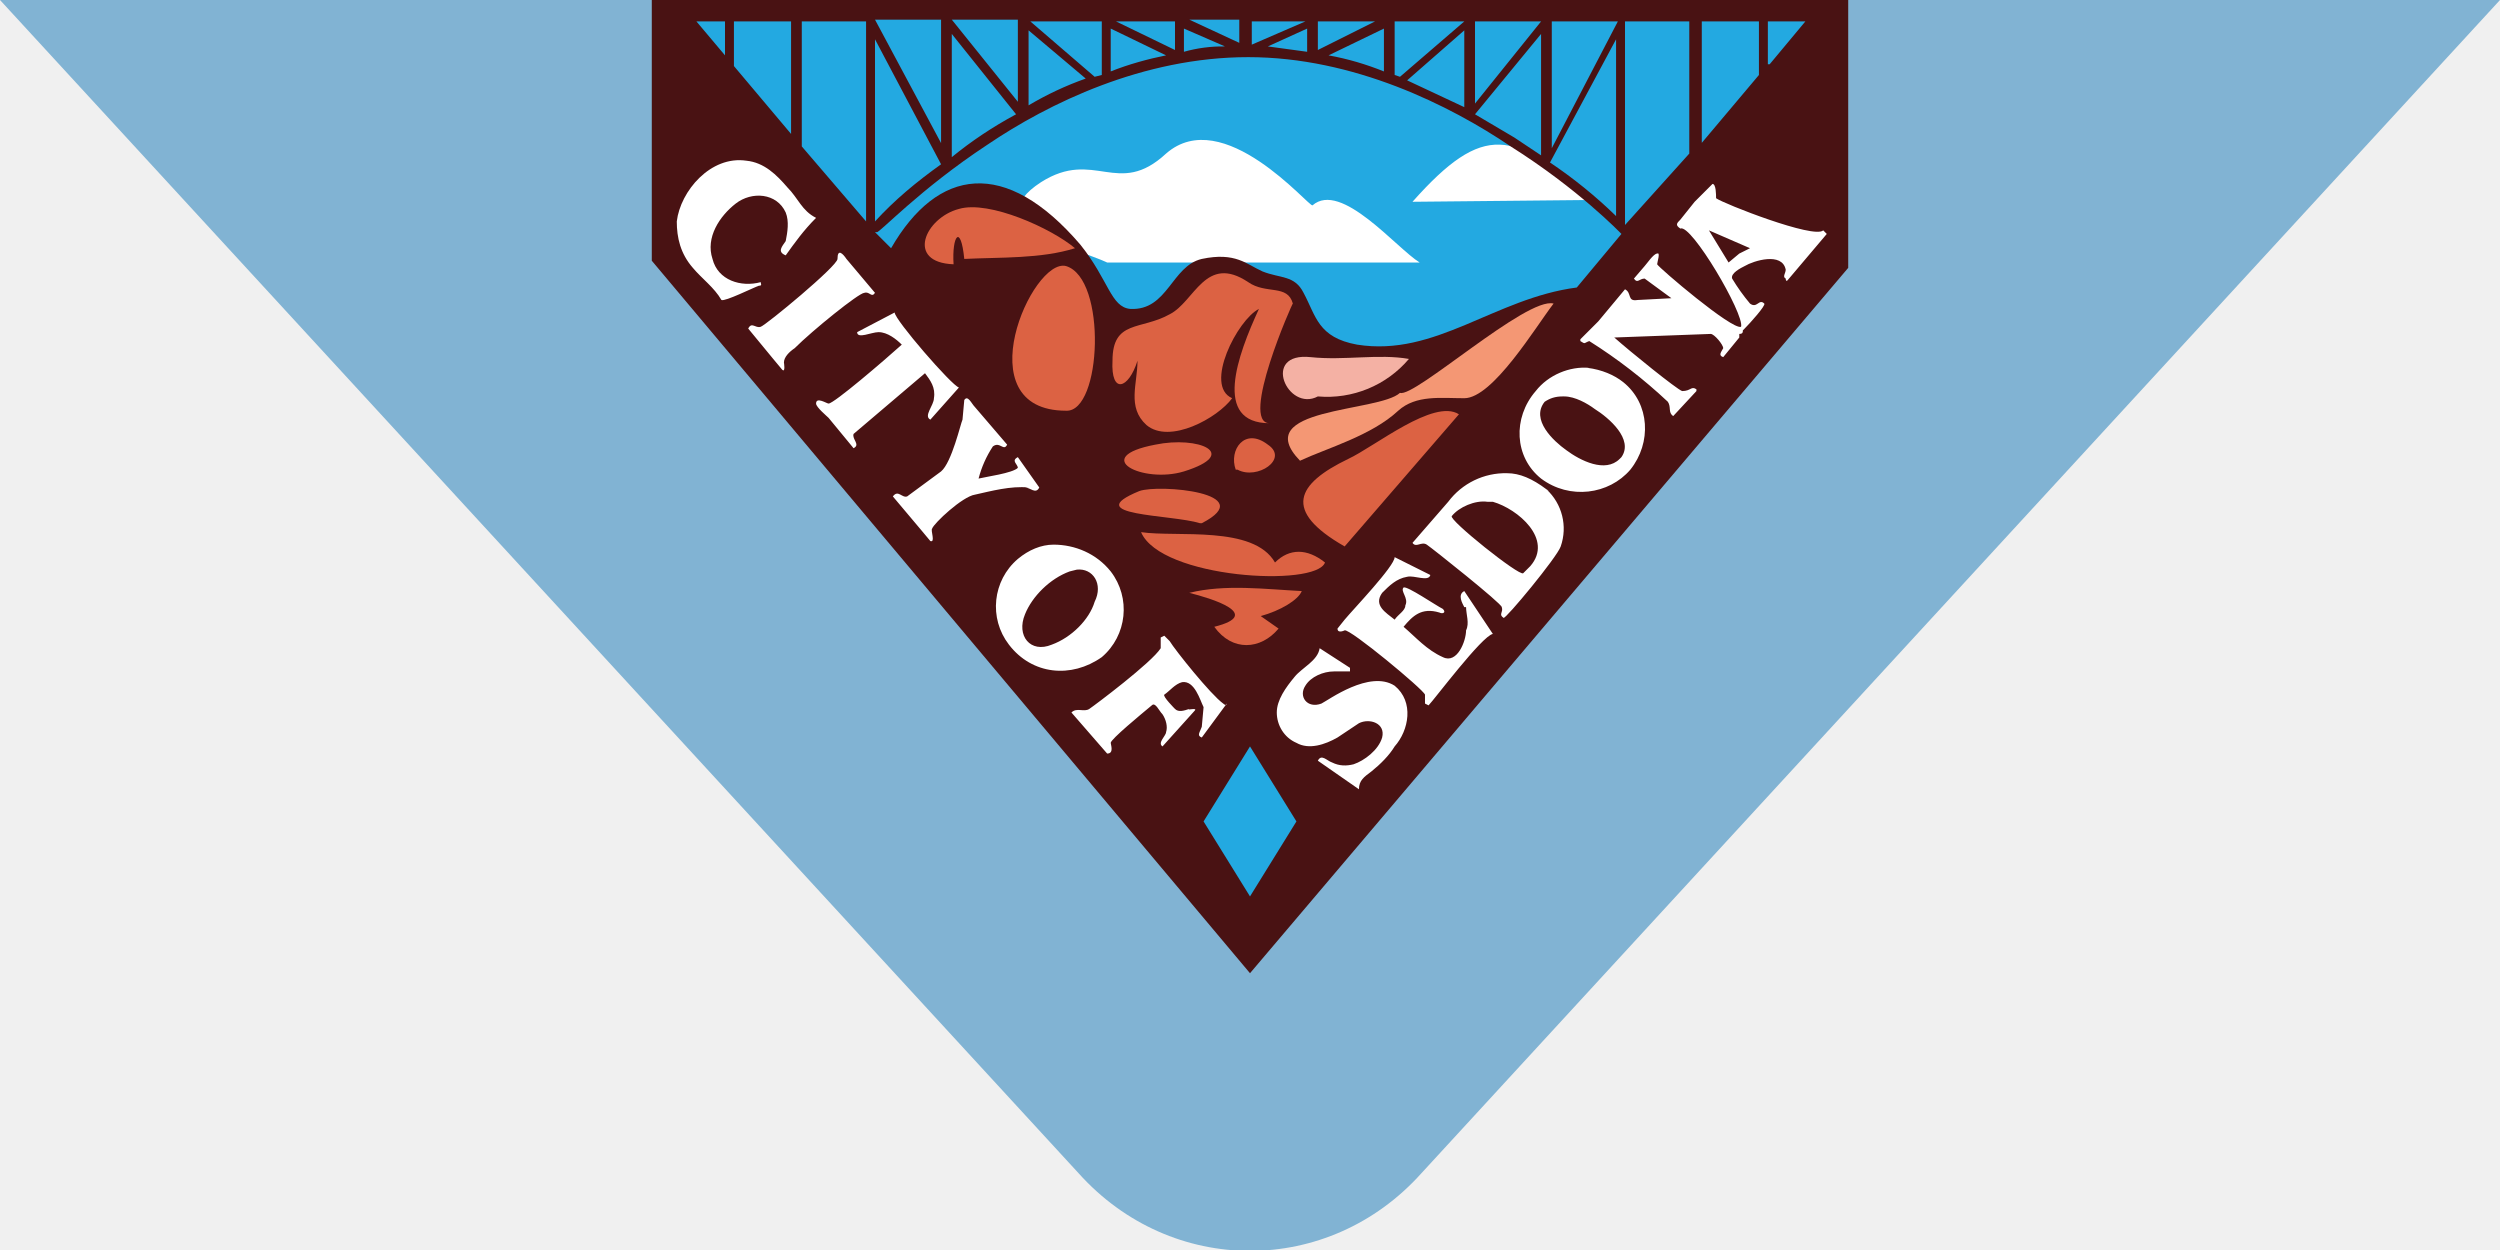
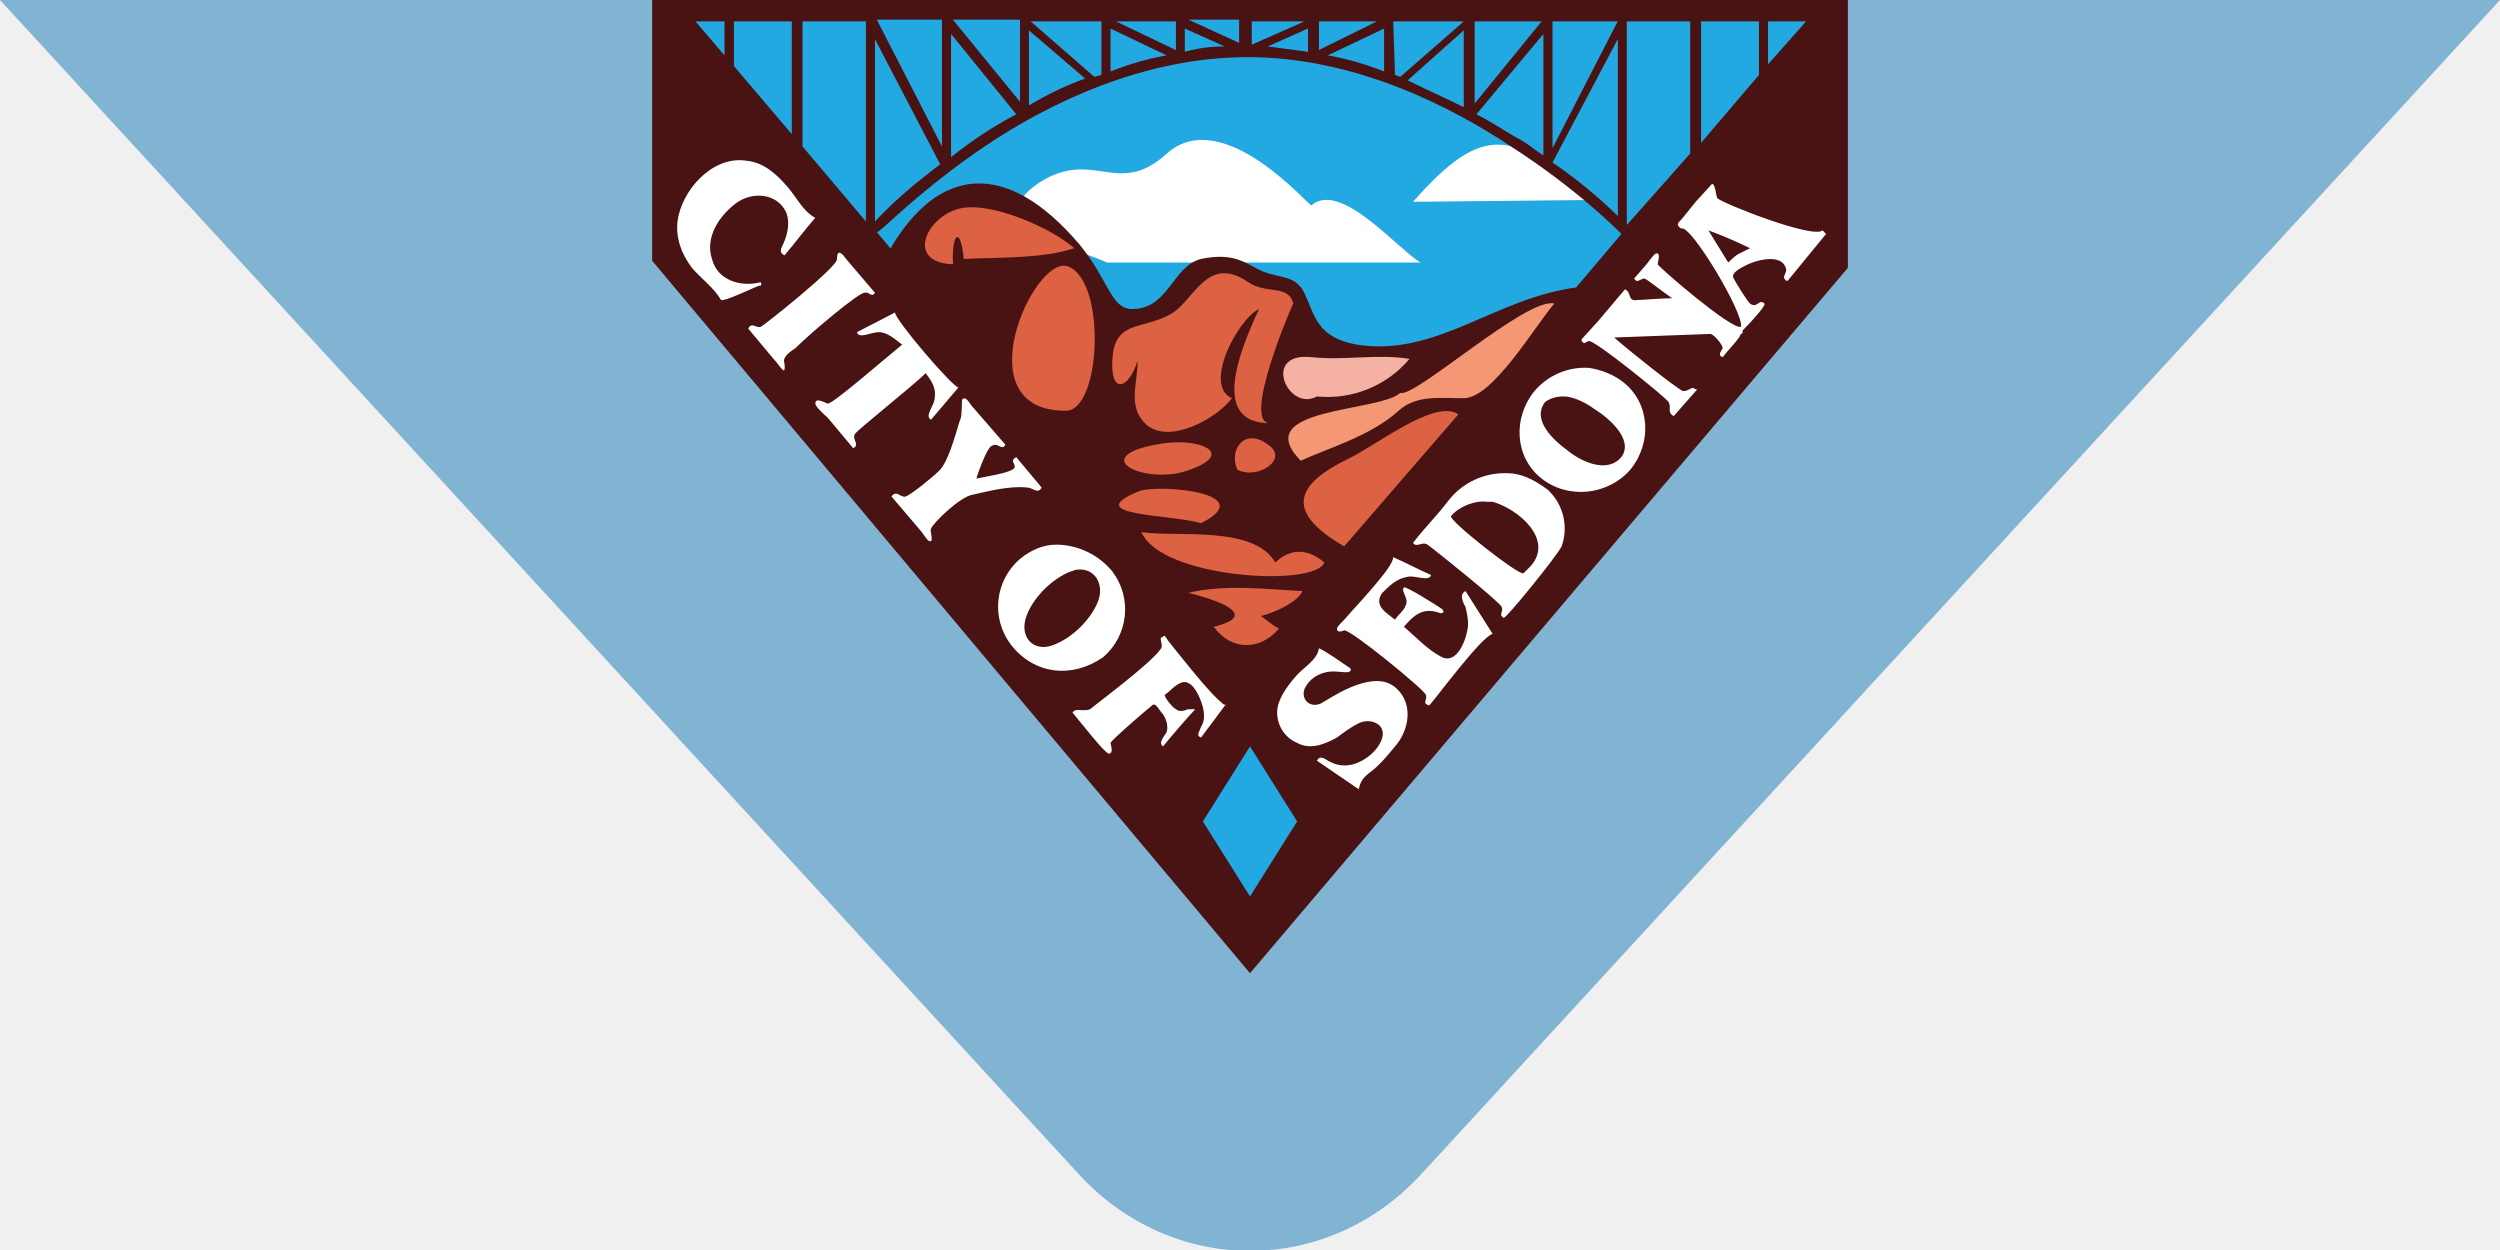
<svg xmlns="http://www.w3.org/2000/svg" width="140" height="70" fill="none">
  <g clip-path="url(#a)">
-     <path fill="#81B3D3" d="M140 0H0l60.4 65.7c5.2 5.8 14 5.8 19.2 0L140 0Z" />
-     <path fill="#23A9E1" d="m37.2.5 32.6 37.9L102.3.7l-65-.2Z" />
-     <path fill="#fff" d="M62 14.7h17.5c-1.3-.8-4.4-4.6-6-3.2-.2.1-5-5.7-8.2-2.9-2.7 2.5-4-.3-7 1.6-3.7 2.4 2 3.7 3.7 4.5Zm27-3.5-9.9.1c4-4.5 5.7-4 10-.1Z" />
-     <path fill="#491213" d="M99 3.6V1.2h2.1l-2 2.4ZM49.1 13c.1.1 2.4-2.4 6.2-4.9 3.4-2.3 8.7-4.9 14.6-4.9s11.3 2.7 14.7 5c3.8 2.4 6.1 4.8 6.2 4.9l-2.5 3c-4.6.6-7.9 3.9-12.3 3.2-2.2-.4-2.3-1.6-3-2.9-.5-1-1.3-.8-2.3-1.2-.9-.4-1.5-1.1-3.4-.7-1.7.4-1.9 2.9-4 2.8-1.1-.1-1.2-1.6-2.8-3.6-4.2-4.9-8-4.3-10.6.2L49 13ZM40.6 1.2v1.9L39 1.2h1.6Zm54.7 0h3.2v3L95.3 8V1.2ZM91 12.6V1.2h3.6v7.4l-3.6 4Zm-.5-10.4v9.9a26.3 26.3 0 0 0-3.7-3l3.7-6.9Zm-4.2-.3v6.8l-1.5-1-2.2-1.3 3.7-4.5ZM82 1.7V6l-3.2-1.5L82 1.7Zm.6-.5h3.7l-3.7 4.6V1.2Zm4.3 0h3.7l-3.7 7.1V1.2Zm-8.9 0h4l-3.6 3.1-.3-.1v-3Zm-.5.4V4c-1-.4-2-.7-3.1-.9l3.1-1.5Zm-4.3 0v1.3L71 2.6l2.2-1Zm-6.9 0 2.3 1a8 8 0 0 0-2.3.3V1.6Zm-4.1 0 3.1 1.5c-1 .2-2.1.5-3.1.9V1.6Zm3.6 1.2-3.3-1.6h3.3v1.6Zm3.6-.4-2.8-1.3h2.8v1.3Zm.7-1.2h3l-3 1.3V1.2Zm3.8 0H77l-3.2 1.6V1.2ZM61.3 4.3l-3.6-3.1h4v3l-.4.1Zm-3.7-2.6 3.2 2.7a18 18 0 0 0-3.2 1.5V1.7Zm-4.3.2 3.6 4.5c-1.3.7-2.5 1.5-3.6 2.4V1.9Zm-4.3.3 3.7 7c-1.4 1-2.6 2-3.7 3.2V2.2Zm3.8 6L49 1.1h3.7v7.1ZM57 5.7l-3.7-4.6H57v4.6ZM44.3 7.5l-3.2-3.8V1.2h3.2v6.3Zm.6-6.3h3.6v11.2l-3.6-4.2v-7ZM36.5 0v14.6L70 54.5 103.5 15V0h-67Z" />
-     <path fill="#23A9E1" d="m67.4 46 2.6-4.2 2.6 4.2-2.6 4.2-2.6-4.2Z" />
-     <path fill="#DC6243" d="M75.3 30.6c-3.5-2-2.7-3.5.2-4.9 1.5-.7 4.8-3.4 6.2-2.5l-6.4 7.4Zm-2.4 2.5c-2-.1-4.3-.4-6.3.1 1.2.3 4.2 1.2 1.4 1.9 1 1.4 2.6 1.3 3.6.1l-1-.7c1.1-.3 2.1-.9 2.3-1.4Zm1.3-1.6c-1-.8-2-.8-2.8 0-1.2-2.1-5.5-1.4-7.5-1.7 1.1 2.6 9.8 3.1 10.3 1.7Zm-7-2.2c-1.6-.5-6.8-.4-3.4-1.8 1.1-.4 6.8.1 3.5 1.8Zm2-3c-.4-1.1.5-2.4 1.8-1.4 1.2.8-.6 2-1.7 1.4Zm-2.9.1c-2.3.7-5.3-.8-1.6-1.5 2.4-.5 4.8.5 1.6 1.5.1 0 0 0 0 0Zm-2.6-6.2c-.5 1.6-1.5 1.9-1.4 0 0-2.3 1.6-1.7 3.2-2.6 1.4-.7 2-3.4 4.4-1.8 1 .7 2.2.1 2.5 1.2 0-.1-3 6.7-1.3 6.7-3.2 0-1.8-3.8-.6-6.4-1.2.6-3.1 4.3-1.5 5-.8 1.1-3.5 2.6-4.8 1.5-1.1-1-.5-2.3-.5-3.6Zm-4 2.8c-5.7 0-1.9-8.6 0-8.1 2.3.7 2 8.2 0 8.1Zm-6.3-8.2c-2.7-.1-1.6-2.6.3-3.1 1.7-.5 5.2 1.1 6.5 2.2-1.9.6-4.2.5-6.2.6-.2-2-.7-1.3-.6.3Z" />
-     <path fill="#F49774" d="M72.8 25.8c-2.9-3 4.4-2.7 5.6-3.8.8.3 7.1-5.4 8.6-5-1 1.3-3.4 5.3-5 5.3-1.3 0-2.7-.2-3.7.7-1.5 1.4-4 2.1-5.5 2.8Z" />
-     <path fill="#F4B1A4" d="M73.8 22.2c-1.7.9-3.2-2.5-.4-2.2 1.9.2 3.8-.2 5.5.1a6 6 0 0 1-5.1 2.1Z" />
-     <path fill="#fff" d="M51.8 20.9c.3.4.6.8.5 1.4 0 .4-.6 1-.2 1.2l1.6-1.8c-.4-.1-3.6-3.8-3.6-4.2L48 18.6c0 .4.8 0 1.2 0 .5 0 1 .4 1.3.7-1 .9-3.8 3.3-4.1 3.3-.1 0-.7-.4-.7 0 0 .2.6.7.7.8l1.4 1.7c.4-.2-.1-.5 0-.8l4-3.4Zm-3.4-4.5c.3-.1.4.3.6 0l-1.6-1.9c-.2-.3-.5-.6-.5 0 0 .4-4 3.7-4.3 3.8-.3.1-.5-.3-.7.1l1.4 1.7.5.6c.2.2.1-.4.1-.4 0-.3.3-.6.6-.8 1-1 3.6-3.1 3.9-3.1Zm-5.8-.6c-1.1.3-2.4-.1-2.7-1.3-.4-1.2.4-2.4 1.3-3.1.9-.7 2.3-.6 2.8.5.2.5.1 1.1 0 1.6-.2.3-.5.6 0 .8.5-.7 1-1.4 1.7-2.1-.8-.4-1-1.1-1.6-1.7-.6-.7-1.3-1.4-2.3-1.5-2-.3-3.7 1.7-3.9 3.4 0 .9.2 1.8.9 2.6.5.6 1.2 1.1 1.6 1.8.2.1 1.8-.7 2.1-.8.2 0 .1-.1.1-.2-.5.2 0 0 0 0Zm25.9 23.6c-.7-.5-2.7-3-3-3.5l-.3-.3-.2.1v.6c-.5.8-3.7 3.2-4 3.4-.3.2-.7-.1-1 .2l2 2.3c.4 0 .2-.5.2-.6 0-.2 1.7-1.6 2.3-2.1.2-.2.4.3.6.5.2.3.3.7.2 1 0 .2-.5.6-.2.8l1.8-2c.2-.2-.5 0-.3-.1-.3.1-.6.2-.8 0 0 0-.7-.7-.6-.8.3-.2.6-.6 1-.7.7-.1 1 1 1.2 1.4l-.1 1.1c-.1.3-.3.5 0 .6l1.4-1.9c0 .1-.1.1-.2 0-.1 0 0 .1 0 0ZM59 30.5c-.7 0-1.4.3-2 .8a3.5 3.5 0 0 0-.5 4.8c1.3 1.7 3.5 1.9 5.2.7a3.5 3.5 0 0 0 .5-4.8c-.8-1-2-1.5-3.2-1.5Zm1.3 1.4c.9-.1 1.5.8 1 1.8-.3 1-1.3 2-2.4 2.4-1.2.5-2-.5-1.5-1.7.4-1 1.4-2 2.5-2.4l.4-.1Zm-2.9-4.6c.3 0 .6.4.8 0L57 25.6c-.4.2 0 .4 0 .6-.3.3-1.8.5-2.2.6a6 6 0 0 1 .8-1.8c.4-.3.6.3.8-.1l-1.8-2.1c-.2-.2-.4-.7-.6-.4l-.1 1.1c-.1.2-.6 2.4-1.2 2.9l-1.9 1.4c-.3.1-.5-.4-.8 0l1.6 1.9.5.6c.3.1 0-.6.1-.7.1-.3 1.7-1.8 2.4-1.9.9-.2 2-.5 3-.4.2 0-.2 0 0 0ZM82.1 34c0 .4.2.9 0 1.3 0 .6-.5 1.9-1.3 1.5-.9-.4-1.5-1.1-2.2-1.7.5-.6 1-1.1 2-.8.2.1.4 0 .2-.2-.4-.2-2-1.3-2.2-1.2-.2.2.3.6.1 1 0 .3-.4.5-.6.8-.5-.4-1.2-.8-.7-1.5.4-.4.8-.8 1.4-.9.4-.1 1.2.3 1.3-.1l-2-1c0 .5-2.3 2.9-2.8 3.5l-.4.5c0 .3.4.1.4.1.3-.1 4.4 3.3 4.5 3.6v.5l.2.1c.3-.3 3-3.9 3.6-4L82 33.1c-.4.2-.1.7 0 .9Zm-4 4.4c-1.4-.9-3.7.8-4.1 1-.8.3-1.3-.4-.9-1 .3-.5 1-.8 1.6-.8h.9v-.2l-1.7-1.1c-.1.7-1 1.1-1.4 1.6-.5.6-1 1.3-1 2s.4 1.4 1.1 1.7c.7.4 1.6.1 2.3-.3l1.2-.8c.6-.3 1.5 0 1.3.8-.2.7-1 1.3-1.6 1.5-.4.1-.8.1-1.2-.1-.3-.1-.6-.5-.8-.1l2.3 1.6c0-.5.3-.7.7-1 .5-.4 1-.9 1.3-1.4.8-.9 1.1-2.5 0-3.4Zm17.8-28.1c0 .1 0 .1 0 0l-1 1-.8 1c-.2.2-.3.3 0 .5.6-.3 3.6 4.8 3.4 5.5-.5.2-4.6-3.3-4.7-3.5 0-.1.2-.7 0-.6-.2 0-.6.6-.7.7l-.6.7c.2.3.3 0 .6 0l1.5 1.1-1.9.1c-.6.1-.3-.4-.7-.6L89.5 18l-1 1v.1c.3.2.2.1.5 0a29 29 0 0 1 4.4 3.4c.2.3 0 .6.3.8l1.3-1.4v-.1c-.3-.2-.3.1-.8.1-.3-.1-2.9-2.2-3.8-3l5.4-.2c.2 0 .7.6.7.8-.1.2-.3.4 0 .5l.9-1.1v-.2c.2 0 .2-.1.2-.2l.1-.1c.3-.3 1.2-1.3 1.1-1.4-.3-.3-.4.3-.8 0a11 11 0 0 1-1-1.4c-.1-.3.5-.6.7-.7.5-.3 2.1-.8 2.3.2 0 .2-.2.4 0 .5 0 0 0 .2.1.1l2.2-2.6-.2-.2c-.5.5-5.6-1.5-6-1.8 0-.2 0-.8-.2-.8Zm-.2 2.6 2.3 1-.6.3-.6.5-1.1-1.8ZM89 20.6c-1.1-.1-2.3.4-3 1.3-1.3 1.5-1.2 3.7.3 4.9 1.6 1.2 3.8.9 5-.5 1.2-1.5 1.1-3.7-.4-4.9-.5-.4-1.2-.7-2-.8Zm-1.4 1.6c.6 0 1.3.4 1.7.7.8.5 2.2 1.7 1.5 2.7l-.1.1c-.8.8-2.2.1-3-.5-.7-.5-2-1.7-1.2-2.7.3-.2.6-.3 1-.3Zm-3.2 4.3a4 4 0 0 0-3.3 1.6l-2 2.3c.2.3.5-.1.8.1.3.2 4.2 3.3 4.2 3.5.1.3-.2.4.1.6.1.1 3-3.4 3.2-4a3 3 0 0 0-.8-3.2c.1.1.2.1 0 0-.8-.6-1.5-.9-2.2-.9Zm-1.1 1.6h.3c1.4.4 3.4 2.1 2.1 3.6l-.4.4c-.2.2-4.2-3-4-3.2.4-.5 1.3-.9 2-.8Z" />
+     <path fill="#81B3D3" d="M140 0H0l60.36 65.7c5.28 5.8 14 5.8 19.28 0L140 0Z" />
+     <path fill="#23A9E1" d="M37.23.5 69.8 38.4 102.26.7 37.23.5Z" />
+     <path fill="#fff" d="M61.99 14.7h17.55c-1.32-.8-4.47-4.6-6.1-3.2-.1.1-4.96-5.7-8.1-2.9-2.75 2.5-4.06-.3-7.1 1.6-3.66 2.4 2.02 3.7 3.75 4.5Zm27.08-3.5-9.94.1c3.96-4.5 5.68-4 9.94-.1Z" />
+     <path fill="#491213" d="M99.01 3.6V1.2h2.13l-2.13 2.4ZM49.11 13c.1.1 2.43-2.4 6.18-4.9 3.45-2.3 8.72-4.9 14.6-4.9 5.9 0 11.27 2.7 14.72 5 3.75 2.4 6.09 4.8 6.19 4.9l-2.54 3c-4.56.6-7.81 3.9-12.27 3.2-2.24-.4-2.34-1.6-2.95-2.9-.5-1-1.32-.8-2.33-1.2-.91-.4-1.52-1.1-3.45-.7-1.62.4-1.83 2.9-3.96 2.8-1.11-.1-1.21-1.6-2.84-3.6-4.16-4.9-7.95-4.29-10.59.21L49.1 13ZM40.57 1.2v1.9l-1.62-1.9h1.62Zm54.68 0h3.25v3L95.26 8V1.2ZM91.1 12.6V1.2h3.55v7.4l-3.55 4Zm-.5-10.4v9.9a26.33 26.33 0 0 0-3.66-3l3.65-6.9Zm-4.17-.3v6.8c-.5-.3-.9-.7-1.52-1-.7-.4-1.42-.9-2.23-1.3l3.75-4.5Zm-4.46-.2V6c-1.01-.5-2.13-1-3.14-1.5l3.14-2.8Zm.61-.5h3.75l-3.75 4.6V1.2Zm4.36 0h3.65l-3.65 7.1V1.2Zm-8.93 0h3.96l-3.55 3.1c-.1 0-.2-.1-.3-.1l-.1-3Zm-.5.4V4c-1.02-.4-2.03-.7-3.15-.9l3.15-1.5Zm-4.26 0v1.3L71 2.6l2.24-1Zm-6.9 0 2.23 1c-.81 0-1.52.1-2.23.3V1.6Zm-4.16 0 3.14 1.5c-1.11.2-2.13.5-3.14.9V1.6Zm3.65 1.2L62.5 1.2h3.35v1.6Zm3.55-.4-2.84-1.3h2.84v1.3Zm.71-1.2h2.94L70.1 2.5V1.2Zm3.76 0h3.24l-3.24 1.6V1.2ZM61.28 4.3l-3.56-3.1h3.96v3l-.4.1Zm-3.66-2.6 3.15 2.7c-1.12.4-2.13.9-3.15 1.5V1.7Zm-4.36.2 3.65 4.5a22.9 22.9 0 0 0-3.65 2.4V1.9ZM49 2.2l3.65 7c-1.32 1-2.53 2-3.65 3.2V2.2Zm3.75 6L49.1 1.1h3.65v7.1Zm4.37-2.5-3.76-4.6h3.76v4.6ZM44.33 7.5 41.1 3.7V1.2h3.24v6.3Zm.61-6.3h3.55v11.2l-3.55-4.2v-7ZM36.52 0v14.6L70 54.5 103.48 15V0H36.52Z" />
+     <path fill="#23A9E1" d="M67.36 46 70 41.8l2.64 4.2L70 50.2 67.36 46Z" />
+     <path fill="#DC6243" d="M75.28 30.6c-3.45-2-2.64-3.5.2-4.9 1.52-.7 4.87-3.4 6.19-2.5l-6.4 7.4Zm-2.34 2.5c-2.03-.1-4.36-.4-6.39.1 1.22.3 4.26 1.2 1.42 1.9 1.02 1.4 2.64 1.3 3.65.1-.4-.2-.7-.5-1.01-.7 1.11-.3 2.13-.9 2.33-1.4Zm1.22-1.6c-.91-.8-1.93-.8-2.74 0-1.22-2.1-5.48-1.4-7.5-1.7 1.1 2.6 9.73 3.1 10.24 1.7Zm-6.9-2.2c-1.62-.5-6.9-.4-3.45-1.8 1.12-.4 6.8.1 3.45 1.8Zm2.03-3c-.5-1.1.4-2.4 1.72-1.4 1.22.8-.6 2-1.72 1.4Zm-2.94.1c-2.34.7-5.38-.8-1.63-1.5 2.34-.5 4.77.5 1.63 1.5.1 0-.1 0 0 0Zm-2.64-6.2c-.5 1.6-1.52 1.9-1.42 0 .1-2.3 1.62-1.7 3.25-2.6 1.31-.7 2.03-3.4 4.36-1.8 1.01.7 2.23.1 2.53 1.2 0-.1-2.94 6.7-1.31 6.7-3.25 0-1.83-3.8-.61-6.4-1.22.6-3.15 4.3-1.52 5-.82 1.1-3.45 2.6-4.77 1.5-1.12-1-.51-2.3-.51-3.6ZM59.65 23c-5.68 0-1.82-8.6.1-8.1 2.24.7 1.93 8.2-.1 8.1Zm-6.29-8.2c-2.64-.1-1.52-2.6.3-3.1 1.73-.5 5.28 1.1 6.5 2.2-1.83.6-4.16.5-6.19.6-.2-2-.7-1.3-.6.3Z" />
+     <path fill="#F49774" d="M72.84 25.8c-2.94-3 4.36-2.7 5.58-3.8.81.3 7.1-5.4 8.62-5-1.11 1.3-3.45 5.3-5.07 5.3-1.32 0-2.64-.2-3.65.7-1.52 1.4-3.96 2.1-5.48 2.8Z" />
+     <path fill="#F4B1A4" d="M73.75 22.2c-1.62.9-3.14-2.5-.3-2.2 1.83.2 3.75-.2 5.48.1a5.99 5.99 0 0 1-5.18 2.1Z" />
+     <path fill="#fff" d="M51.84 20.9c.3.4.6.8.5 1.4 0 .4-.6 1-.2 1.2l1.53-1.8c-.4-.1-3.55-3.8-3.55-4.2l-2.13 1.1c.1.4.8 0 1.21 0 .51 0 .92.4 1.32.7-1.11.9-3.85 3.3-4.16 3.3-.1 0-.7-.4-.7 0 0 .2.6.7.7.8l1.42 1.7c.4-.2-.1-.5.1-.8.1-.2 3.25-2.7 3.96-3.4Zm-3.45-4.5c.3-.1.4.3.61 0l-1.62-1.9c-.2-.3-.51-.6-.51 0 .1.4-4.06 3.7-4.26 3.8-.3.1-.5-.3-.71.1l1.42 1.7c.2.2.3.4.5.6.2.2.1-.4.1-.4-.1-.3.31-.6.62-.8 1.01-1 3.55-3.1 3.85-3.1Zm-5.78-.6c-1.12.3-2.44-.1-2.74-1.3-.4-1.2.4-2.4 1.32-3.1.91-.7 2.33-.6 2.84.5.2.5.1 1.1-.1 1.6-.1.3-.4.6 0 .8.6-.7 1.11-1.4 1.72-2.1-.7-.4-1.01-1.1-1.52-1.7-.6-.7-1.32-1.4-2.33-1.5-1.93-.3-3.65 1.7-3.86 3.4-.1.9.2 1.8.81 2.6.51.6 1.22 1.1 1.63 1.8.2.1 1.82-.7 2.13-.8.2 0 .1-.1.1-.2 0 0-.5.2 0 0Zm25.87 23.6c-.71-.5-2.64-3-3.05-3.5l-.2-.3-.2.1c-.1.1.1.4 0 .6-.5.8-3.75 3.2-3.96 3.4-.4.2-.8-.1-1.01.2.5.6 1.82 2.3 2.03 2.3.3 0 .1-.5.1-.6.1-.2 1.72-1.6 2.33-2.1.2-.2.4.3.61.5.2.3.3.7.2 1-.1.2-.5.6-.2.8.4-.5 1.52-1.8 1.73-2 .2-.2-.41 0-.3-.1-.21.1-.52.2-.72 0-.1 0-.71-.7-.6-.8.3-.2.6-.6 1-.7.62-.1 1.02 1 1.12 1.4.1.4.1.8-.1 1.1-.1.3-.3.5 0 .6l1.42-1.9c0 .1-.1.1-.2 0 .1.1-.1 0 0 0Zm-9.34-8.9c-.7 0-1.42.3-2.02.8a3.52 3.52 0 0 0-.51 4.8c1.32 1.7 3.45 1.9 5.17.7a3.52 3.52 0 0 0 .51-4.8 4.1 4.1 0 0 0-3.14-1.5Zm1.22 1.4c.92-.1 1.52.8 1.12 1.8-.4 1-1.42 2-2.44 2.4-1.21.5-2.03-.5-1.52-1.7.4-1 1.42-2 2.44-2.4.1 0 .2-.1.4-.1Zm-2.84-4.6c.3 0 .61.4.81 0l-1.42-1.7c-.4.2 0 .4-.1.6-.2.3-1.72.5-2.13.6.1-.4.61-1.7.81-1.8.4-.3.61.3.81-.1l-1.82-2.1c-.2-.2-.4-.7-.61-.4 0 0 0 1-.1 1.1-.1.2-.61 2.4-1.22 2.9-.3.3-1.52 1.3-1.83 1.4-.3.1-.5-.4-.8 0l1.62 1.9c.1.1.4.6.5.6.3.1 0-.6.1-.7.1-.3 1.63-1.8 2.34-1.9.91-.2 2.03-.5 3.04-.4.2 0-.2 0 0 0ZM82.07 34c.1.4.2.9.1 1.3-.1.6-.6 1.9-1.42 1.5-.8-.4-1.42-1.1-2.13-1.7.51-.6 1.02-1.1 1.93-.8.2.1.4 0 .2-.2-.3-.2-2.03-1.3-2.13-1.2-.2.2.3.6.1 1-.1.3-.4.5-.6.8-.51-.4-1.22-.8-.71-1.5.4-.4.8-.8 1.42-.9.4-.1 1.21.3 1.31-.1-.7-.3-1.42-.7-2.13-1 .1.5-2.23 2.9-2.73 3.5-.1.1-.41.4-.41.5 0 .3.4.1.4.1.31-.1 4.47 3.3 4.57 3.6.1.2-.1.4 0 .5 0 0 .1.1.2.1.3-.3 2.95-3.9 3.55-4l-1.52-2.4c-.4.2-.1.7 0 .9Zm-4.06 4.4c-1.31-.9-3.65.8-4.05 1-.71.3-1.22-.4-.81-1 .3-.5.9-.8 1.52-.8.2 0 .91.1.91 0 .1-.1.1-.1 0-.2-.6-.4-1.12-.8-1.72-1.1-.1.7-.92 1.1-1.32 1.6-.51.6-1.02 1.3-1.02 2s.4 1.4 1.12 1.7c.7.4 1.52.1 2.23-.3.4-.3.81-.6 1.22-.8.6-.3 1.52 0 1.32.8-.2.7-.92 1.3-1.63 1.5-.4.1-.8.1-1.21-.1-.3-.1-.61-.5-.82-.1l2.34 1.6c.1-.5.3-.7.7-1 .51-.4.92-.9 1.33-1.4.8-.9 1.11-2.5-.1-3.4Zm17.86-28.1c0 .1 0 .1 0 0l-.91 1-.81 1c-.2.2-.3.3 0 .5.5-.3 3.55 4.8 3.34 5.5-.5.2-4.56-3.3-4.66-3.5 0-.1.2-.7-.1-.6-.1 0-.51.6-.61.7l-.61.7c.2.3.3 0 .6 0 .2.1 1.22.9 1.53 1.1-.51 0-1.73.1-1.93.1-.6.1-.3-.4-.71-.6L89.48 18l-.91 1v.1c.2.2.1.1.4 0 .3-.1 4.36 3.2 4.46 3.4.2.3-.1.6.3.8l1.23-1.4c.1-.1.1-.1 0-.1-.3-.2-.3.1-.71.1-.3-.1-2.95-2.2-3.86-3l5.38-.2c.2 0 .7.6.7.8-.1.2-.3.4 0 .5.31-.4.62-.7.92-1.1l.1-.2c.1 0 .1-.1.1-.2l.1-.1c.31-.3 1.22-1.3 1.12-1.4-.3-.3-.4.3-.81 0-.2-.2-.81-1.2-.91-1.4-.2-.3.4-.6.6-.7.51-.3 2.14-.8 2.34.2 0 .2-.2.4-.1.5 0 0 .1.2.2.1l2.13-2.6-.2-.2c-.5.5-5.58-1.5-5.89-1.8-.1-.2-.1-.8-.3-.8Zm-.2 2.6c.8.3 1.52.6 2.33 1l-.6.3c-.21.1-.41.3-.62.5l-1.11-1.8Zm-6.7 7.7a3.7 3.7 0 0 0-3.04 1.3c-1.22 1.5-1.12 3.7.4 4.9 1.53 1.2 3.76.9 4.97-.5 1.22-1.5 1.12-3.7-.4-4.9-.5-.4-1.22-.7-1.93-.8Zm-1.42 1.6c.6 0 1.32.4 1.73.7.8.5 2.23 1.7 1.52 2.7 0-.1.1-.1-.1.1-.82.8-2.24.1-2.95-.5-.7-.5-2.03-1.7-1.21-2.7.3-.2.6-.3 1.01-.3Zm-3.14 4.3a4 4 0 0 0-3.35 1.6c-.61.8-1.32 1.5-1.93 2.3.2.3.5-.1.81.1.3.2 4.16 3.3 4.16 3.5.1.3-.2.4.1.6.1.1 2.94-3.4 3.25-4 .4-1.1.1-2.4-.81-3.2.1.1.2.1 0 0-.81-.6-1.52-.9-2.23-.9Zm-1.12 1.6h.3c1.42.4 3.45 2.1 2.13 3.6l-.4.4c-.2.2-4.26-3-4.06-3.2.4-.5 1.32-.9 2.03-.8Z" />
  </g>
  <defs>
    <clipPath id="a">
      <path fill="#fff" d="M0 0h140v70H0z" />
    </clipPath>
  </defs>
</svg>
